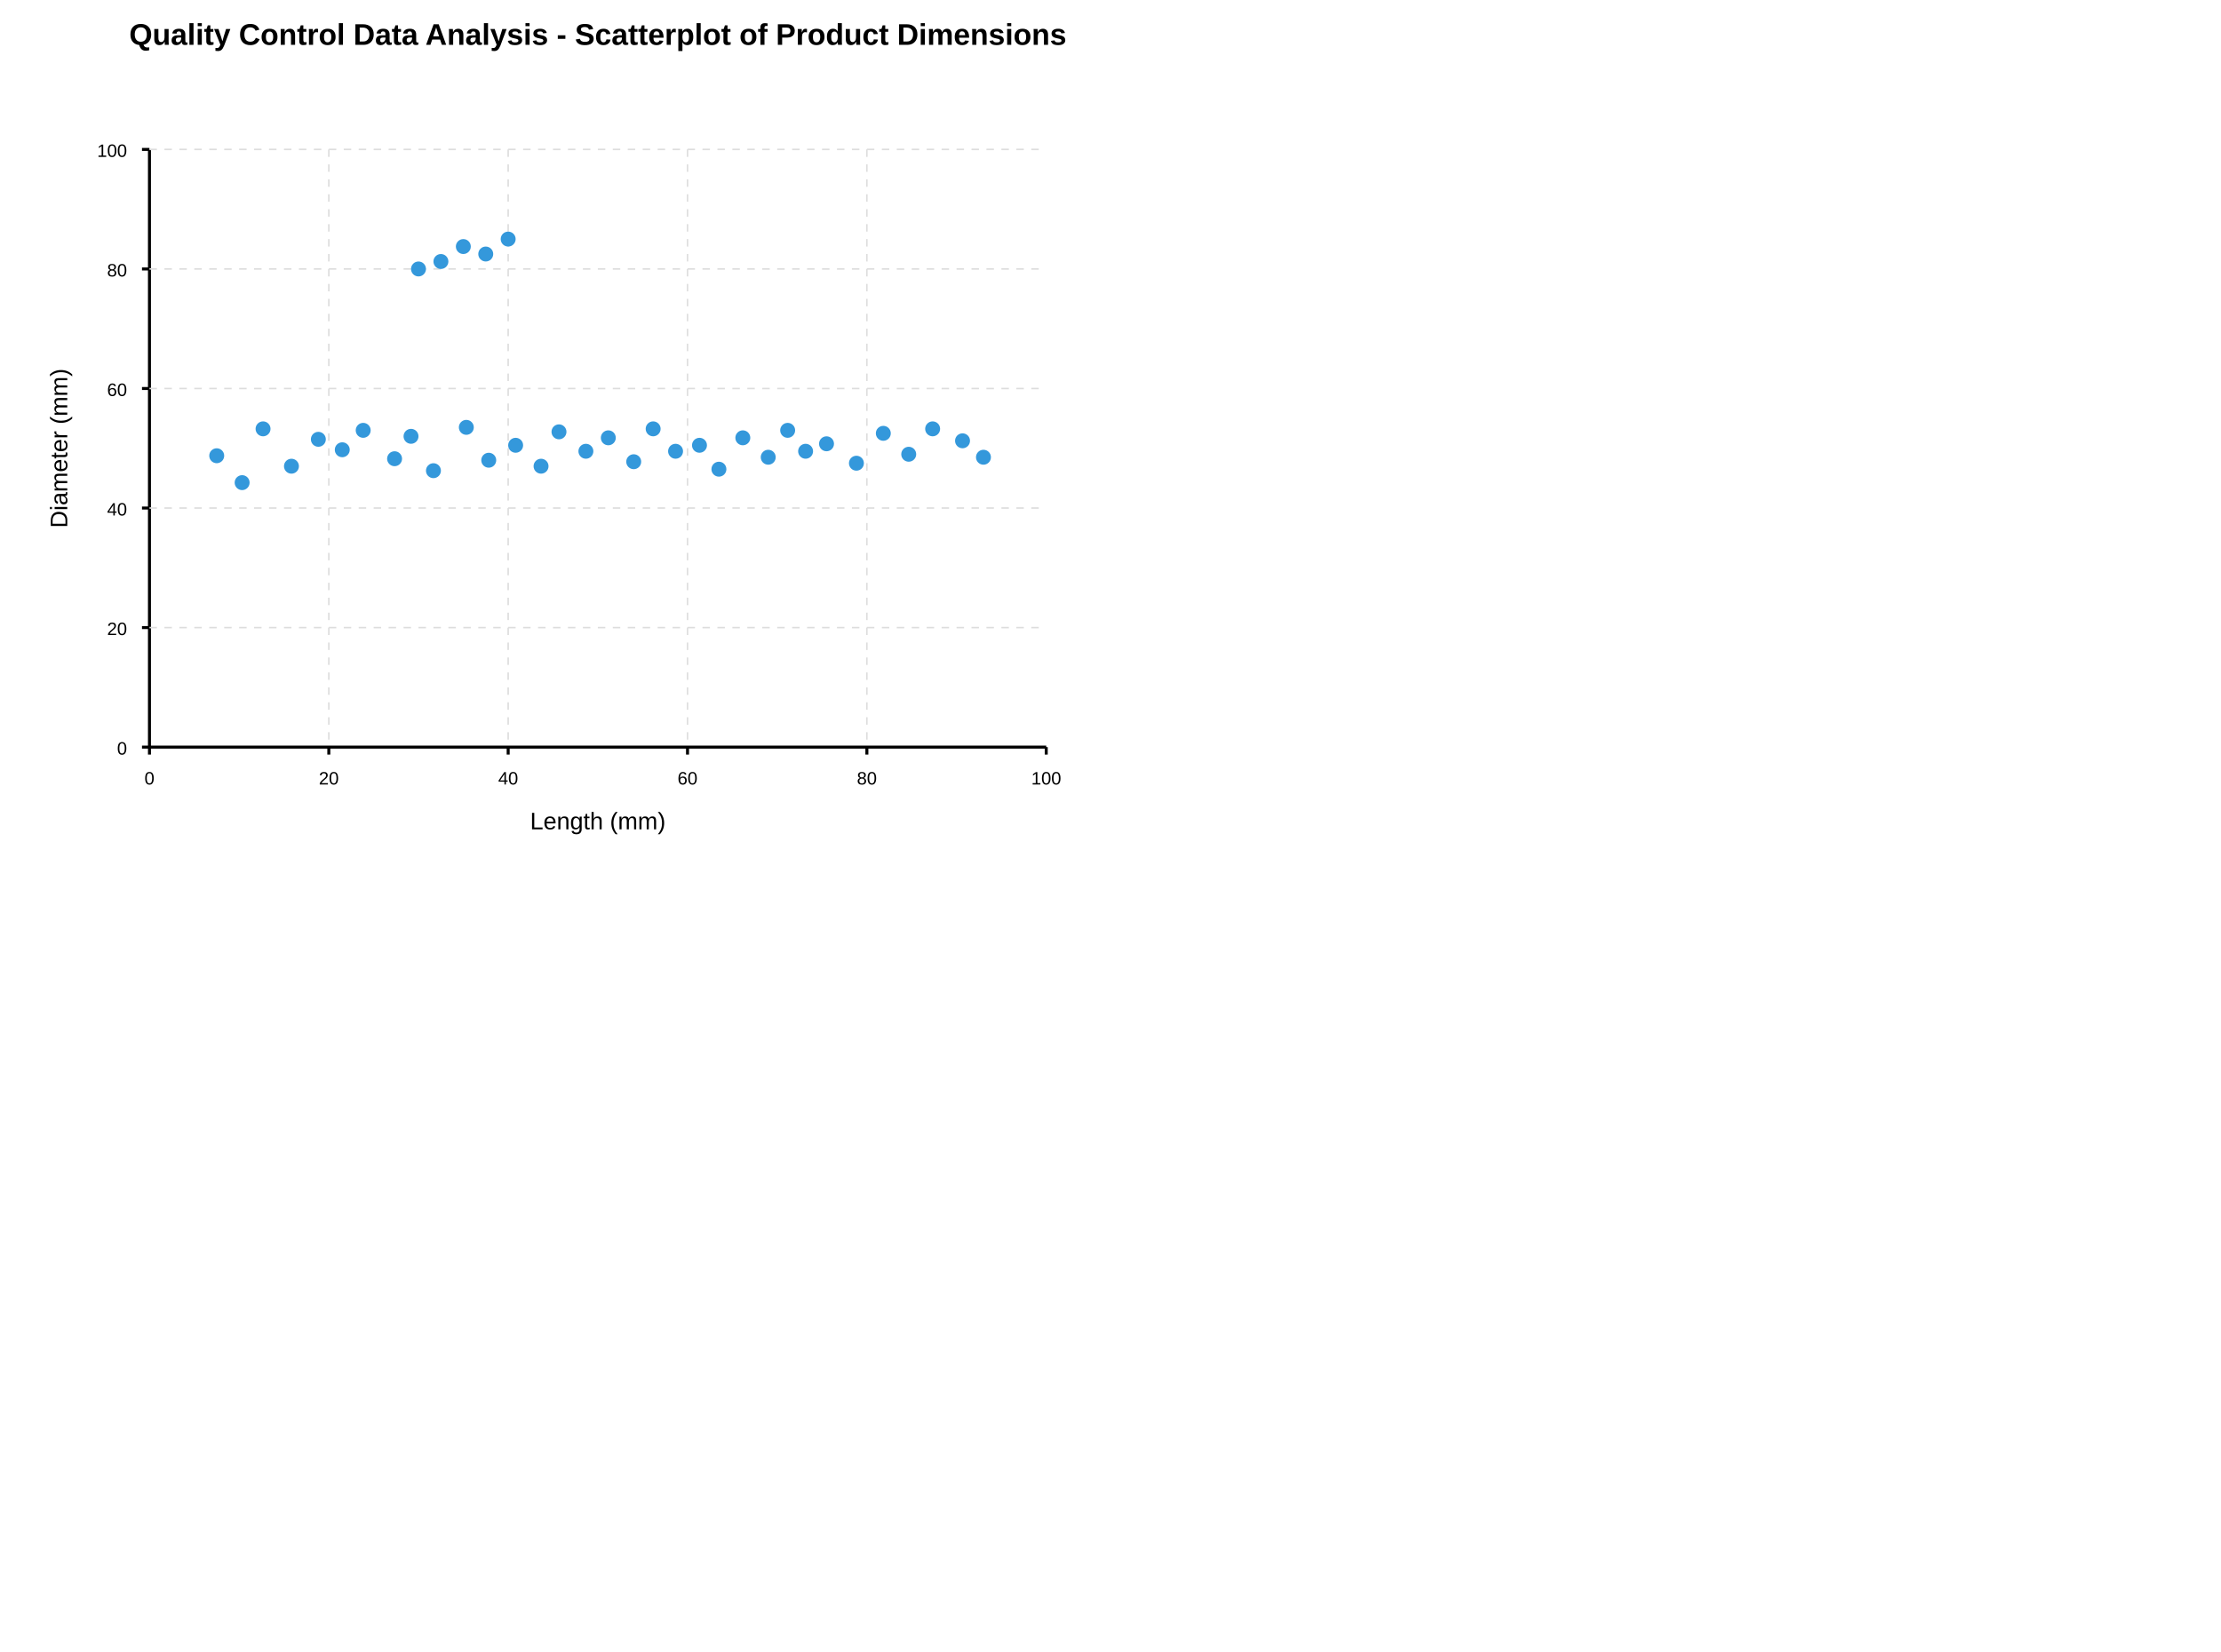
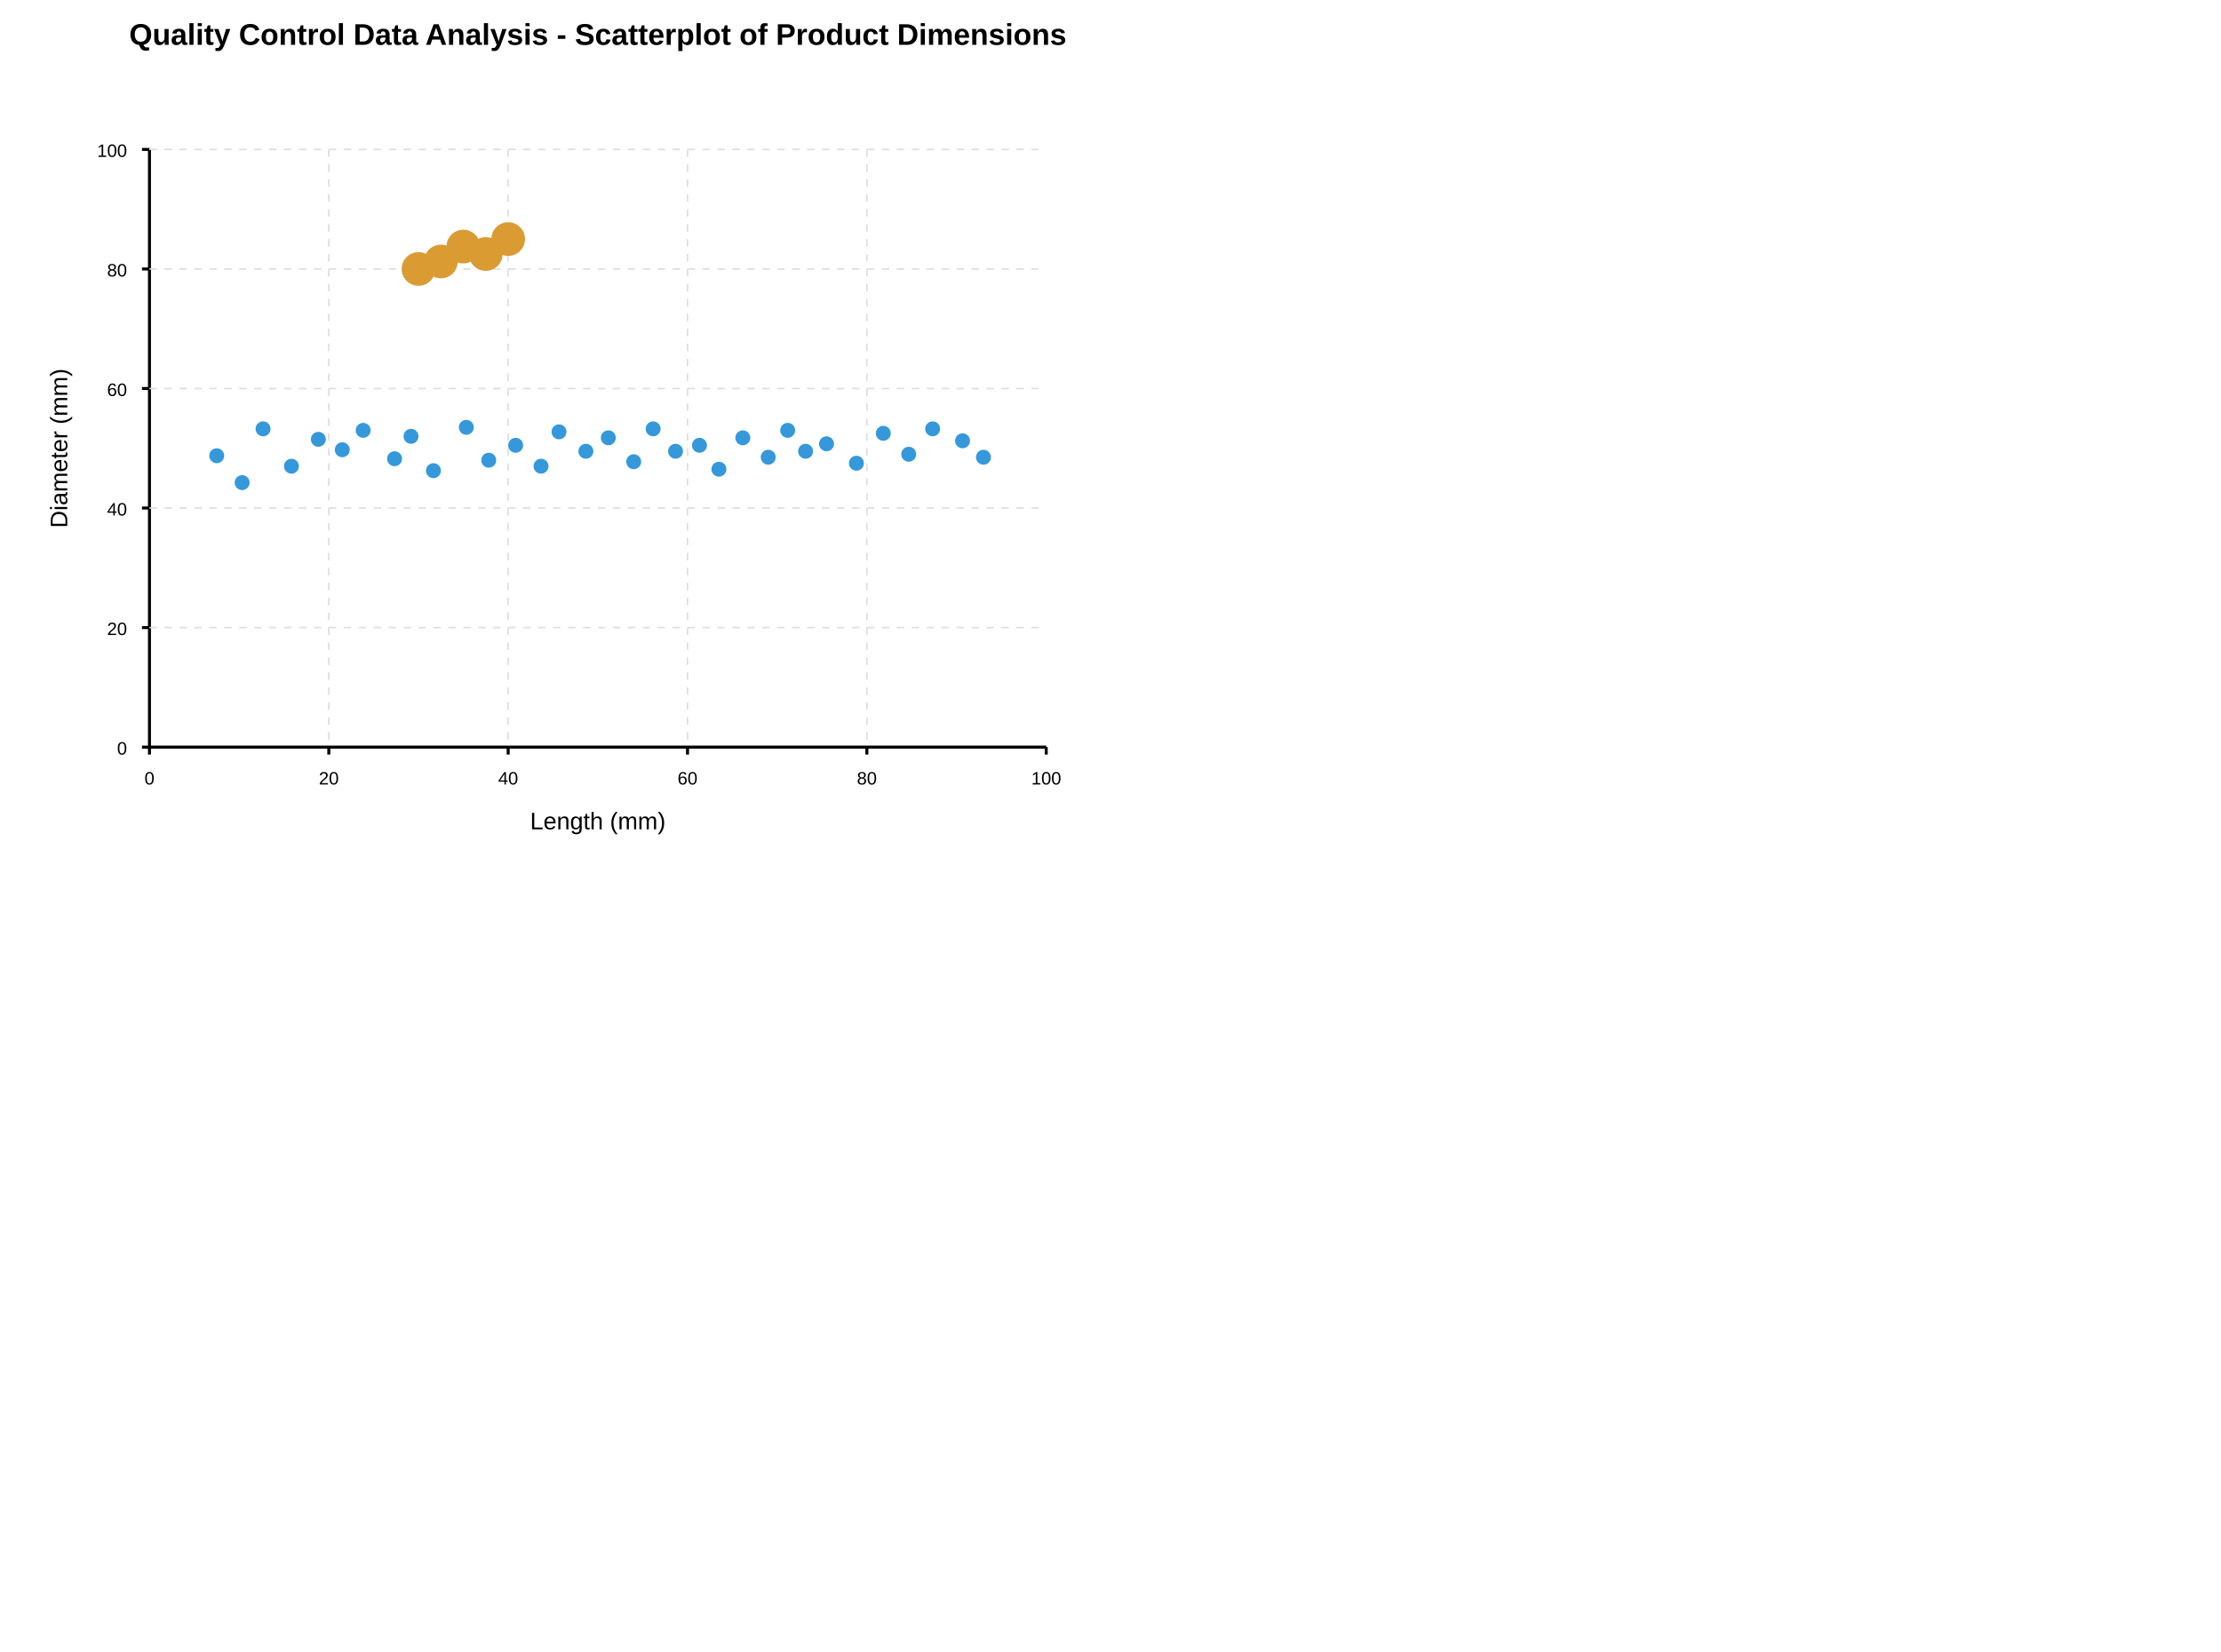
<svg xmlns="http://www.w3.org/2000/svg" baseProfile="full" height="1105" id="svg" style="position: absolute; left: 0px; top: 0px; user-select: none;" tag_name="svg" version="1.1" width="1486">
  <text font-family="Arial" font-size="20" font-weight="bold" id="text_14" tag_name="svg/text_14" text-anchor="middle" x="400" y="30">
    Quality Control Data Analysis - Scatterplot of Product Dimensions
  </text>
  <line id="line_22" stroke="black" stroke-width="2" tag_name="svg/line_22" x1="100" x2="700" y1="500" y2="500" />
  <line id="line_21" stroke="black" stroke-width="2" tag_name="svg/line_21" x1="100" x2="100" y1="500" y2="100" />
  <line id="line_20" stroke="black" stroke-width="2" tag_name="svg/line_20" x1="100" x2="100" y1="500" y2="505" />
  <text font-family="Arial" font-size="12" id="text_13" tag_name="svg/text_13" text-anchor="middle" x="100" y="525">
    0
  </text>
  <line id="line_19" stroke="black" stroke-width="2" tag_name="svg/line_19" x1="220" x2="220" y1="500" y2="505" />
  <text font-family="Arial" font-size="12" id="text_12" tag_name="svg/text_12" text-anchor="middle" x="220" y="525">
    20
  </text>
  <line id="line_18" stroke="black" stroke-width="2" tag_name="svg/line_18" x1="340" x2="340" y1="500" y2="505" />
  <text font-family="Arial" font-size="12" id="text_11" tag_name="svg/text_11" text-anchor="middle" x="340" y="525">
    40
  </text>
  <line id="line_17" stroke="black" stroke-width="2" tag_name="svg/line_17" x1="460" x2="460" y1="500" y2="505" />
  <text font-family="Arial" font-size="12" id="text_10" tag_name="svg/text_10" text-anchor="middle" x="460" y="525">
    60
  </text>
  <line id="line_16" stroke="black" stroke-width="2" tag_name="svg/line_16" x1="580" x2="580" y1="500" y2="505" />
  <text font-family="Arial" font-size="12" id="text_9" tag_name="svg/text_9" text-anchor="middle" x="580" y="525">
    80
  </text>
  <line id="line_15" stroke="black" stroke-width="2" tag_name="svg/line_15" x1="700" x2="700" y1="500" y2="505" />
  <text font-family="Arial" font-size="12" id="text_8" tag_name="svg/text_8" text-anchor="middle" x="700" y="525">
    100
  </text>
  <line id="line_14" stroke="black" stroke-width="2" tag_name="svg/line_14" x1="95" x2="100" y1="500" y2="500" />
  <text font-family="Arial" font-size="12" id="text_7" tag_name="svg/text_7" text-anchor="end" x="85" y="505">
    0
  </text>
  <line id="line_13" stroke="black" stroke-width="2" tag_name="svg/line_13" x1="95" x2="100" y1="420" y2="420" />
  <text font-family="Arial" font-size="12" id="text_6" tag_name="svg/text_6" text-anchor="end" x="85" y="425">
    20
  </text>
  <line id="line_12" stroke="black" stroke-width="2" tag_name="svg/line_12" x1="95" x2="100" y1="340" y2="340" />
  <text font-family="Arial" font-size="12" id="text_5" tag_name="svg/text_5" text-anchor="end" x="85" y="345">
    40
  </text>
  <line id="line_11" stroke="black" stroke-width="2" tag_name="svg/line_11" x1="95" x2="100" y1="260" y2="260" />
  <text font-family="Arial" font-size="12" id="text_4" tag_name="svg/text_4" text-anchor="end" x="85" y="265">
    60
  </text>
  <line id="line_10" stroke="black" stroke-width="2" tag_name="svg/line_10" x1="95" x2="100" y1="180" y2="180" />
  <text font-family="Arial" font-size="12" id="text_3" tag_name="svg/text_3" text-anchor="end" x="85" y="185">
    80
  </text>
  <line id="line_9" stroke="black" stroke-width="2" tag_name="svg/line_9" x1="95" x2="100" y1="100" y2="100" />
  <text font-family="Arial" font-size="12" id="text_2" tag_name="svg/text_2" text-anchor="end" x="85" y="105">
    100
  </text>
  <text font-family="Arial" font-size="16" id="text_1" tag_name="svg/text_1" text-anchor="middle" x="400" y="555">
    Length (mm)
  </text>
  <text font-family="Arial" font-size="16" id="text" tag_name="svg/text" text-anchor="middle" transform="rotate(-90, 45, 300)" x="45" y="300">
    Diameter (mm)
  </text>
  <g id="g" stroke="#dddddd" stroke-dasharray="5,5" tag_name="svg/g">
    <line id="line_8" tag_name="svg/g/line_8" x1="100" x2="700" y1="420" y2="420" />
    <line id="line_7" tag_name="svg/g/line_7" x1="100" x2="700" y1="340" y2="340" />
    <line id="line_6" tag_name="svg/g/line_6" x1="100" x2="700" y1="260" y2="260" />
    <line id="line_5" tag_name="svg/g/line_5" x1="100" x2="700" y1="180" y2="180" />
    <line id="line_4" tag_name="svg/g/line_4" x1="100" x2="700" y1="100" y2="100" />
    <line id="line_3" tag_name="svg/g/line_3" x1="220" x2="220" y1="100" y2="500" />
    <line id="line_2" tag_name="svg/g/line_2" x1="340" x2="340" y1="100" y2="500" />
    <line id="line_1" tag_name="svg/g/line_1" x1="460" x2="460" y1="100" y2="500" />
    <line id="line" tag_name="svg/g/line" x1="580" x2="580" y1="100" y2="500" />
  </g>
  <circle cx="145" cy="305" fill="#3498db" id="circle_37" r="5" tag_name="svg/circle_37" />
  <circle cx="162" cy="323" fill="#3498db" id="circle_36" r="5" tag_name="svg/circle_36" />
  <circle cx="176" cy="287" fill="#3498db" id="circle_35" r="5" tag_name="svg/circle_35" />
  <circle cx="195" cy="312" fill="#3498db" id="circle_34" r="5" tag_name="svg/circle_34" />
  <circle cx="213" cy="294" fill="#3498db" id="circle_33" r="5" tag_name="svg/circle_33" />
  <circle cx="229" cy="301" fill="#3498db" id="circle_32" r="5" tag_name="svg/circle_32" />
  <circle cx="243" cy="288" fill="#3498db" id="circle_31" r="5" tag_name="svg/circle_31" />
  <circle cx="264" cy="307" fill="#3498db" id="circle_30" r="5" tag_name="svg/circle_30" />
  <circle cx="275" cy="292" fill="#3498db" id="circle_29" r="5" tag_name="svg/circle_29" />
  <circle cx="290" cy="315" fill="#3498db" id="circle_28" r="5" tag_name="svg/circle_28" />
  <circle cx="312" cy="286" fill="#3498db" id="circle_27" r="5" tag_name="svg/circle_27" />
  <circle cx="327" cy="308" fill="#3498db" id="circle_26" r="5" tag_name="svg/circle_26" />
  <circle cx="345" cy="298" fill="#3498db" id="circle_25" r="5" tag_name="svg/circle_25" />
  <circle cx="362" cy="312" fill="#3498db" id="circle_24" r="5" tag_name="svg/circle_24" />
  <circle cx="374" cy="289" fill="#3498db" id="circle_23" r="5" tag_name="svg/circle_23" />
  <circle cx="392" cy="302" fill="#3498db" id="circle_22" r="5" tag_name="svg/circle_22" />
  <circle cx="407" cy="293" fill="#3498db" id="circle_21" r="5" tag_name="svg/circle_21" />
  <circle cx="424" cy="309" fill="#3498db" id="circle_20" r="5" tag_name="svg/circle_20" />
  <circle cx="437" cy="287" fill="#3498db" id="circle_19" r="5" tag_name="svg/circle_19" />
  <circle cx="452" cy="302" fill="#3498db" id="circle_18" r="5" tag_name="svg/circle_18" />
  <circle cx="468" cy="298" fill="#3498db" id="circle_17" r="5" tag_name="svg/circle_17" />
  <circle cx="481" cy="314" fill="#3498db" id="circle_16" r="5" tag_name="svg/circle_16" />
  <circle cx="497" cy="293" fill="#3498db" id="circle_15" r="5" tag_name="svg/circle_15" />
  <circle cx="514" cy="306" fill="#3498db" id="circle_14" r="5" tag_name="svg/circle_14" />
  <circle cx="527" cy="288" fill="#3498db" id="circle_13" r="5" tag_name="svg/circle_13" />
  <circle cx="539" cy="302" fill="#3498db" id="circle_12" r="5" tag_name="svg/circle_12" />
  <circle cx="553" cy="297" fill="#3498db" id="circle_11" r="5" tag_name="svg/circle_11" />
  <circle cx="573" cy="310" fill="#3498db" id="circle_10" r="5" tag_name="svg/circle_10" />
  <circle cx="591" cy="290" fill="#3498db" id="circle_9" r="5" tag_name="svg/circle_9" />
  <circle cx="608" cy="304" fill="#3498db" id="circle_8" r="5" tag_name="svg/circle_8" />
  <circle cx="624" cy="287" fill="#3498db" id="circle_7" r="5" tag_name="svg/circle_7" />
  <circle cx="644" cy="295" fill="#3498db" id="circle_6" r="5" tag_name="svg/circle_6" />
  <circle cx="658" cy="306" fill="#3498db" id="circle_5" r="5" tag_name="svg/circle_5" />
-   <circle cx="280" cy="180" fill="#3498db" id="circle_4" r="5" tag_name="svg/circle_4" />
-   <circle cx="310" cy="165" fill="#3498db" id="circle_3" r="5" tag_name="svg/circle_3" />
-   <circle cx="295" cy="175" fill="#3498db" id="circle_2" r="5" tag_name="svg/circle_2" />
-   <circle cx="325" cy="170" fill="#3498db" id="circle_1" r="5" tag_name="svg/circle_1" />
-   <circle cx="340" cy="160" fill="#3498db" id="circle" r="5" tag_name="svg/circle" />
+   <circle cx="280" cy="180" data-scale-factor="1.6099999999999999" fill="rgb(219, 155, 51)" id="circle_4" r="7" tag_name="svg/circle_4" transform="translate(280, 180) scale(1.61) translate(-280, -180)" />
+   <circle cx="310" cy="165" data-scale-factor="1.6099999999999999" fill="rgb(219, 155, 51)" id="circle_3" r="7" tag_name="svg/circle_3" transform="translate(310, 165) scale(1.61) translate(-310, -165)" />
+   <circle cx="295" cy="175" data-scale-factor="1.6099999999999999" fill="rgb(219, 155, 51)" id="circle_2" r="7" tag_name="svg/circle_2" transform="translate(295, 175) scale(1.61) translate(-295, -175)" />
+   <circle cx="325" cy="170" data-scale-factor="1.6099999999999999" fill="rgb(219, 155, 51)" id="circle_1" r="7" tag_name="svg/circle_1" transform="translate(325, 170) scale(1.61) translate(-325, -170)" />
+   <circle cx="340" cy="160" data-scale-factor="1.6099999999999999" fill="rgb(219, 155, 51)" id="circle" r="7" tag_name="svg/circle" transform="translate(340, 160) scale(1.61) translate(-340, -160)" />
</svg>
